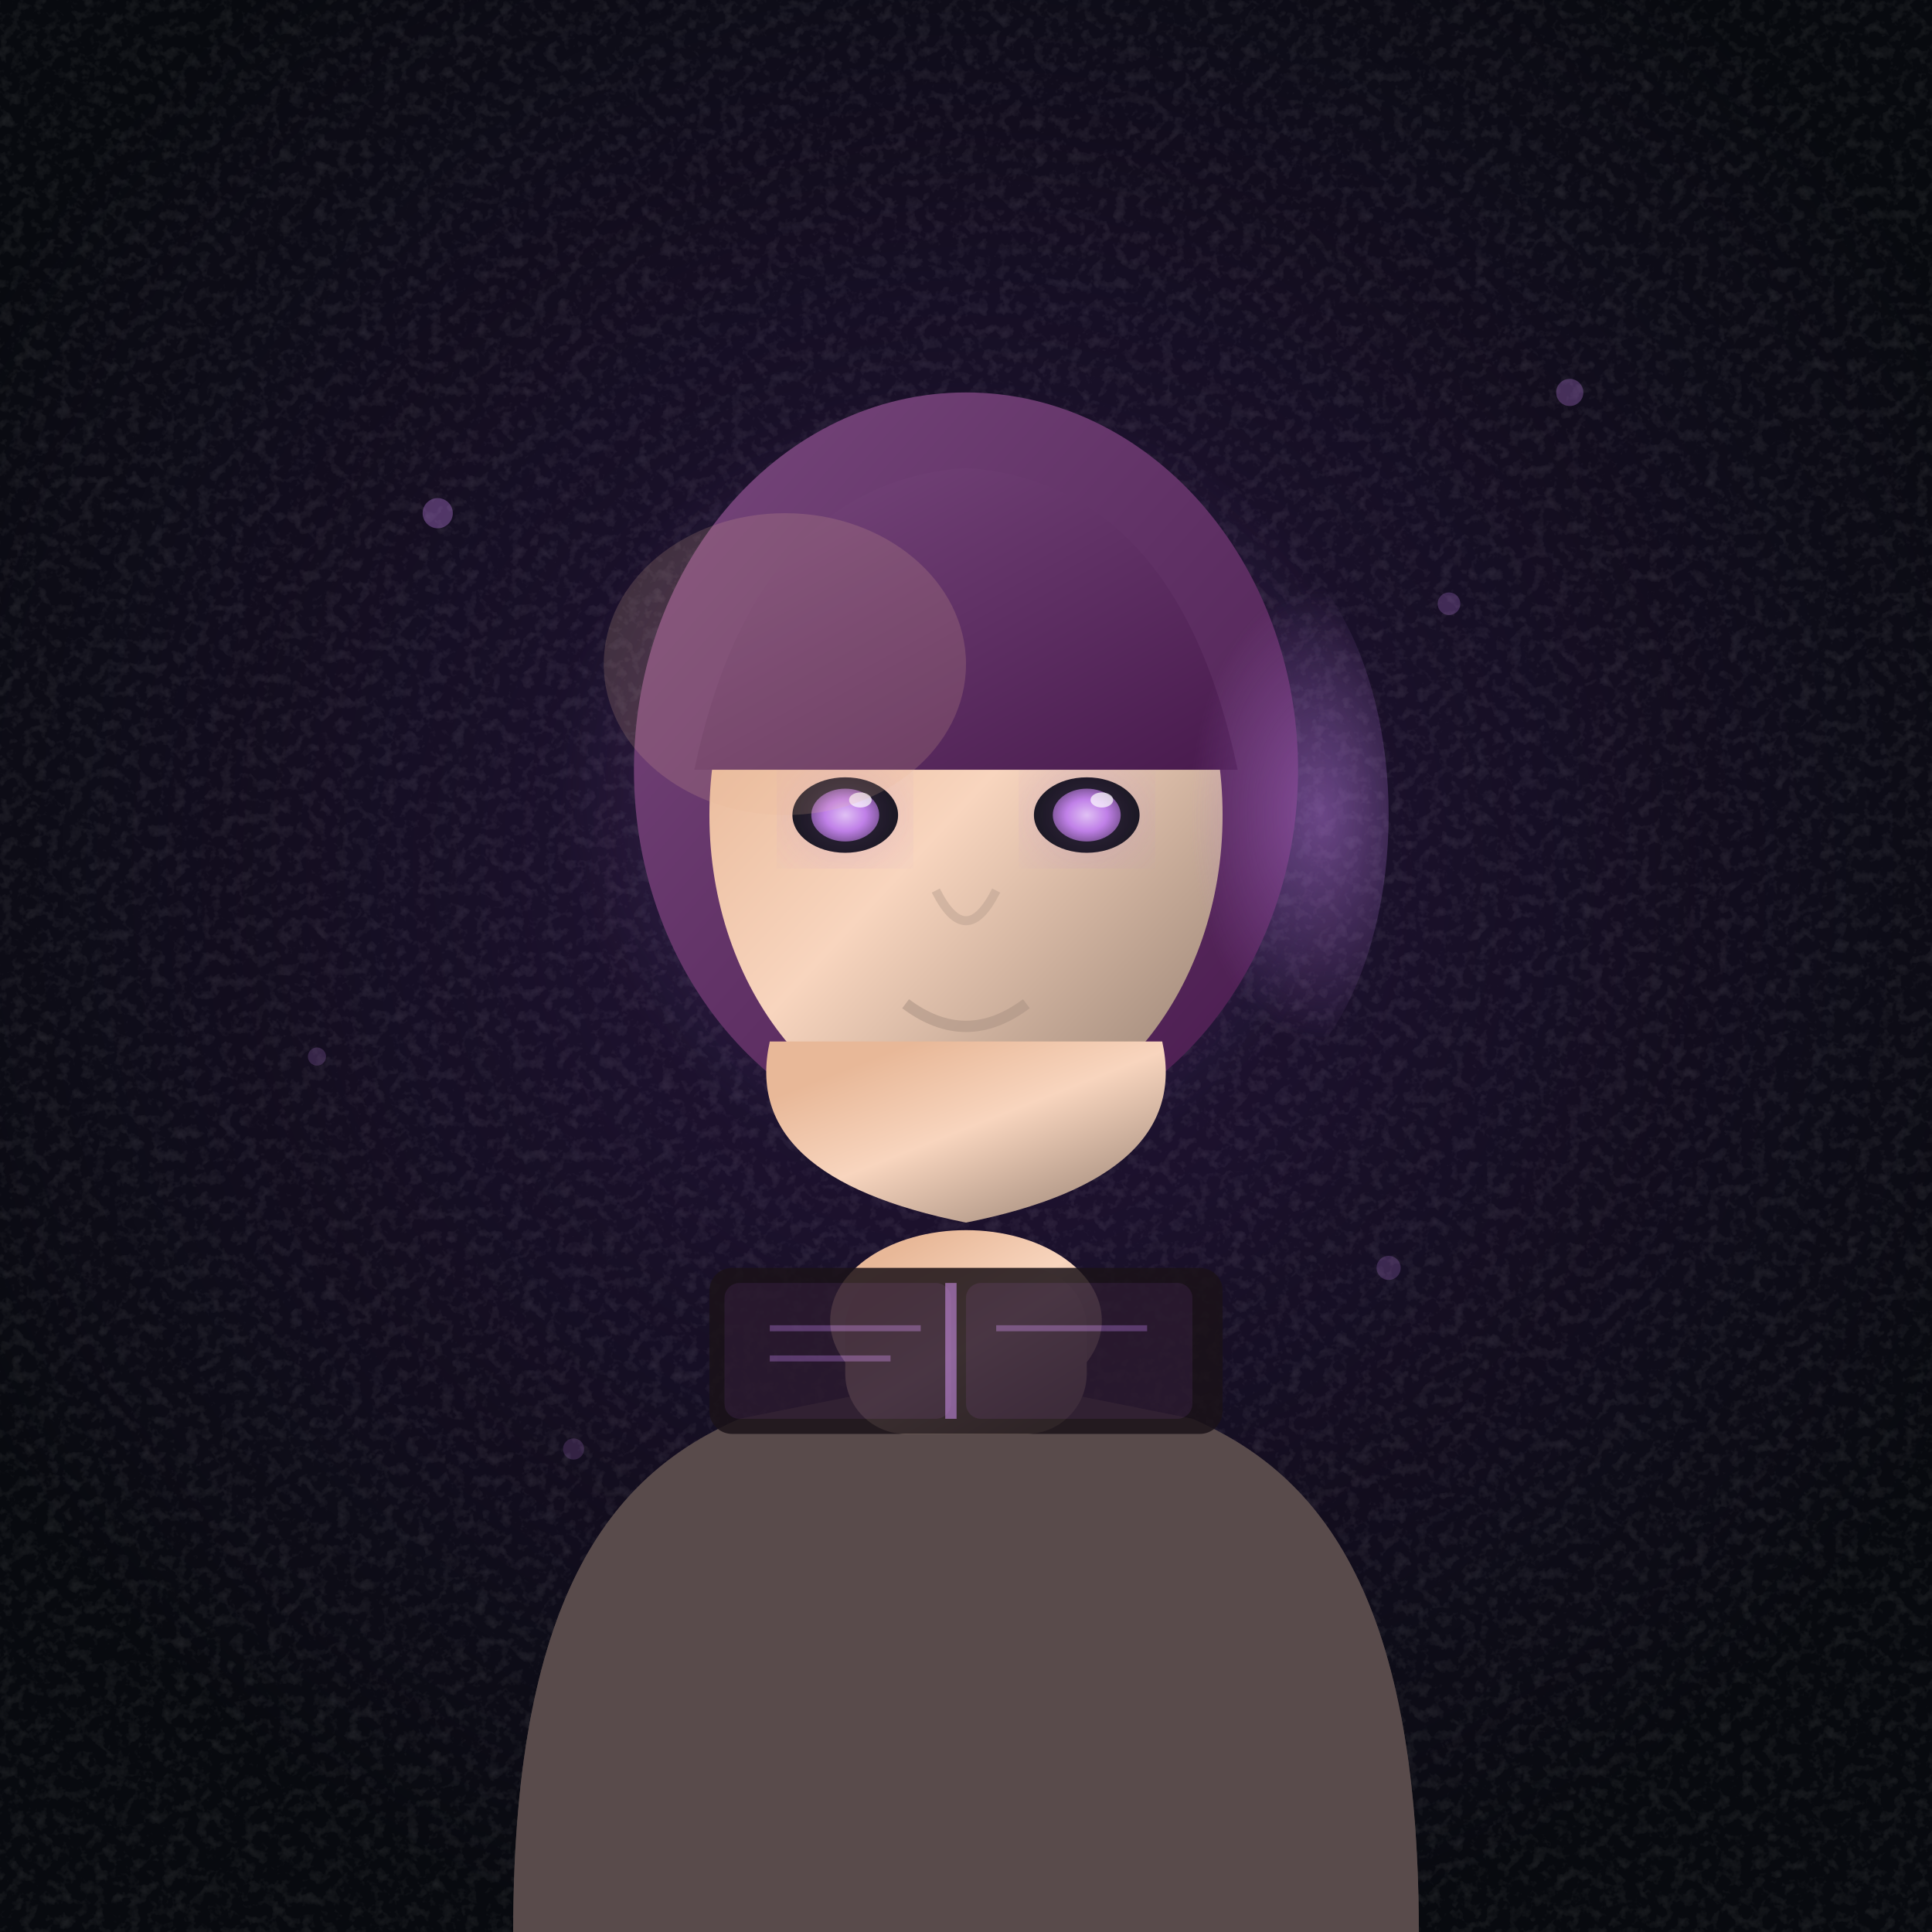
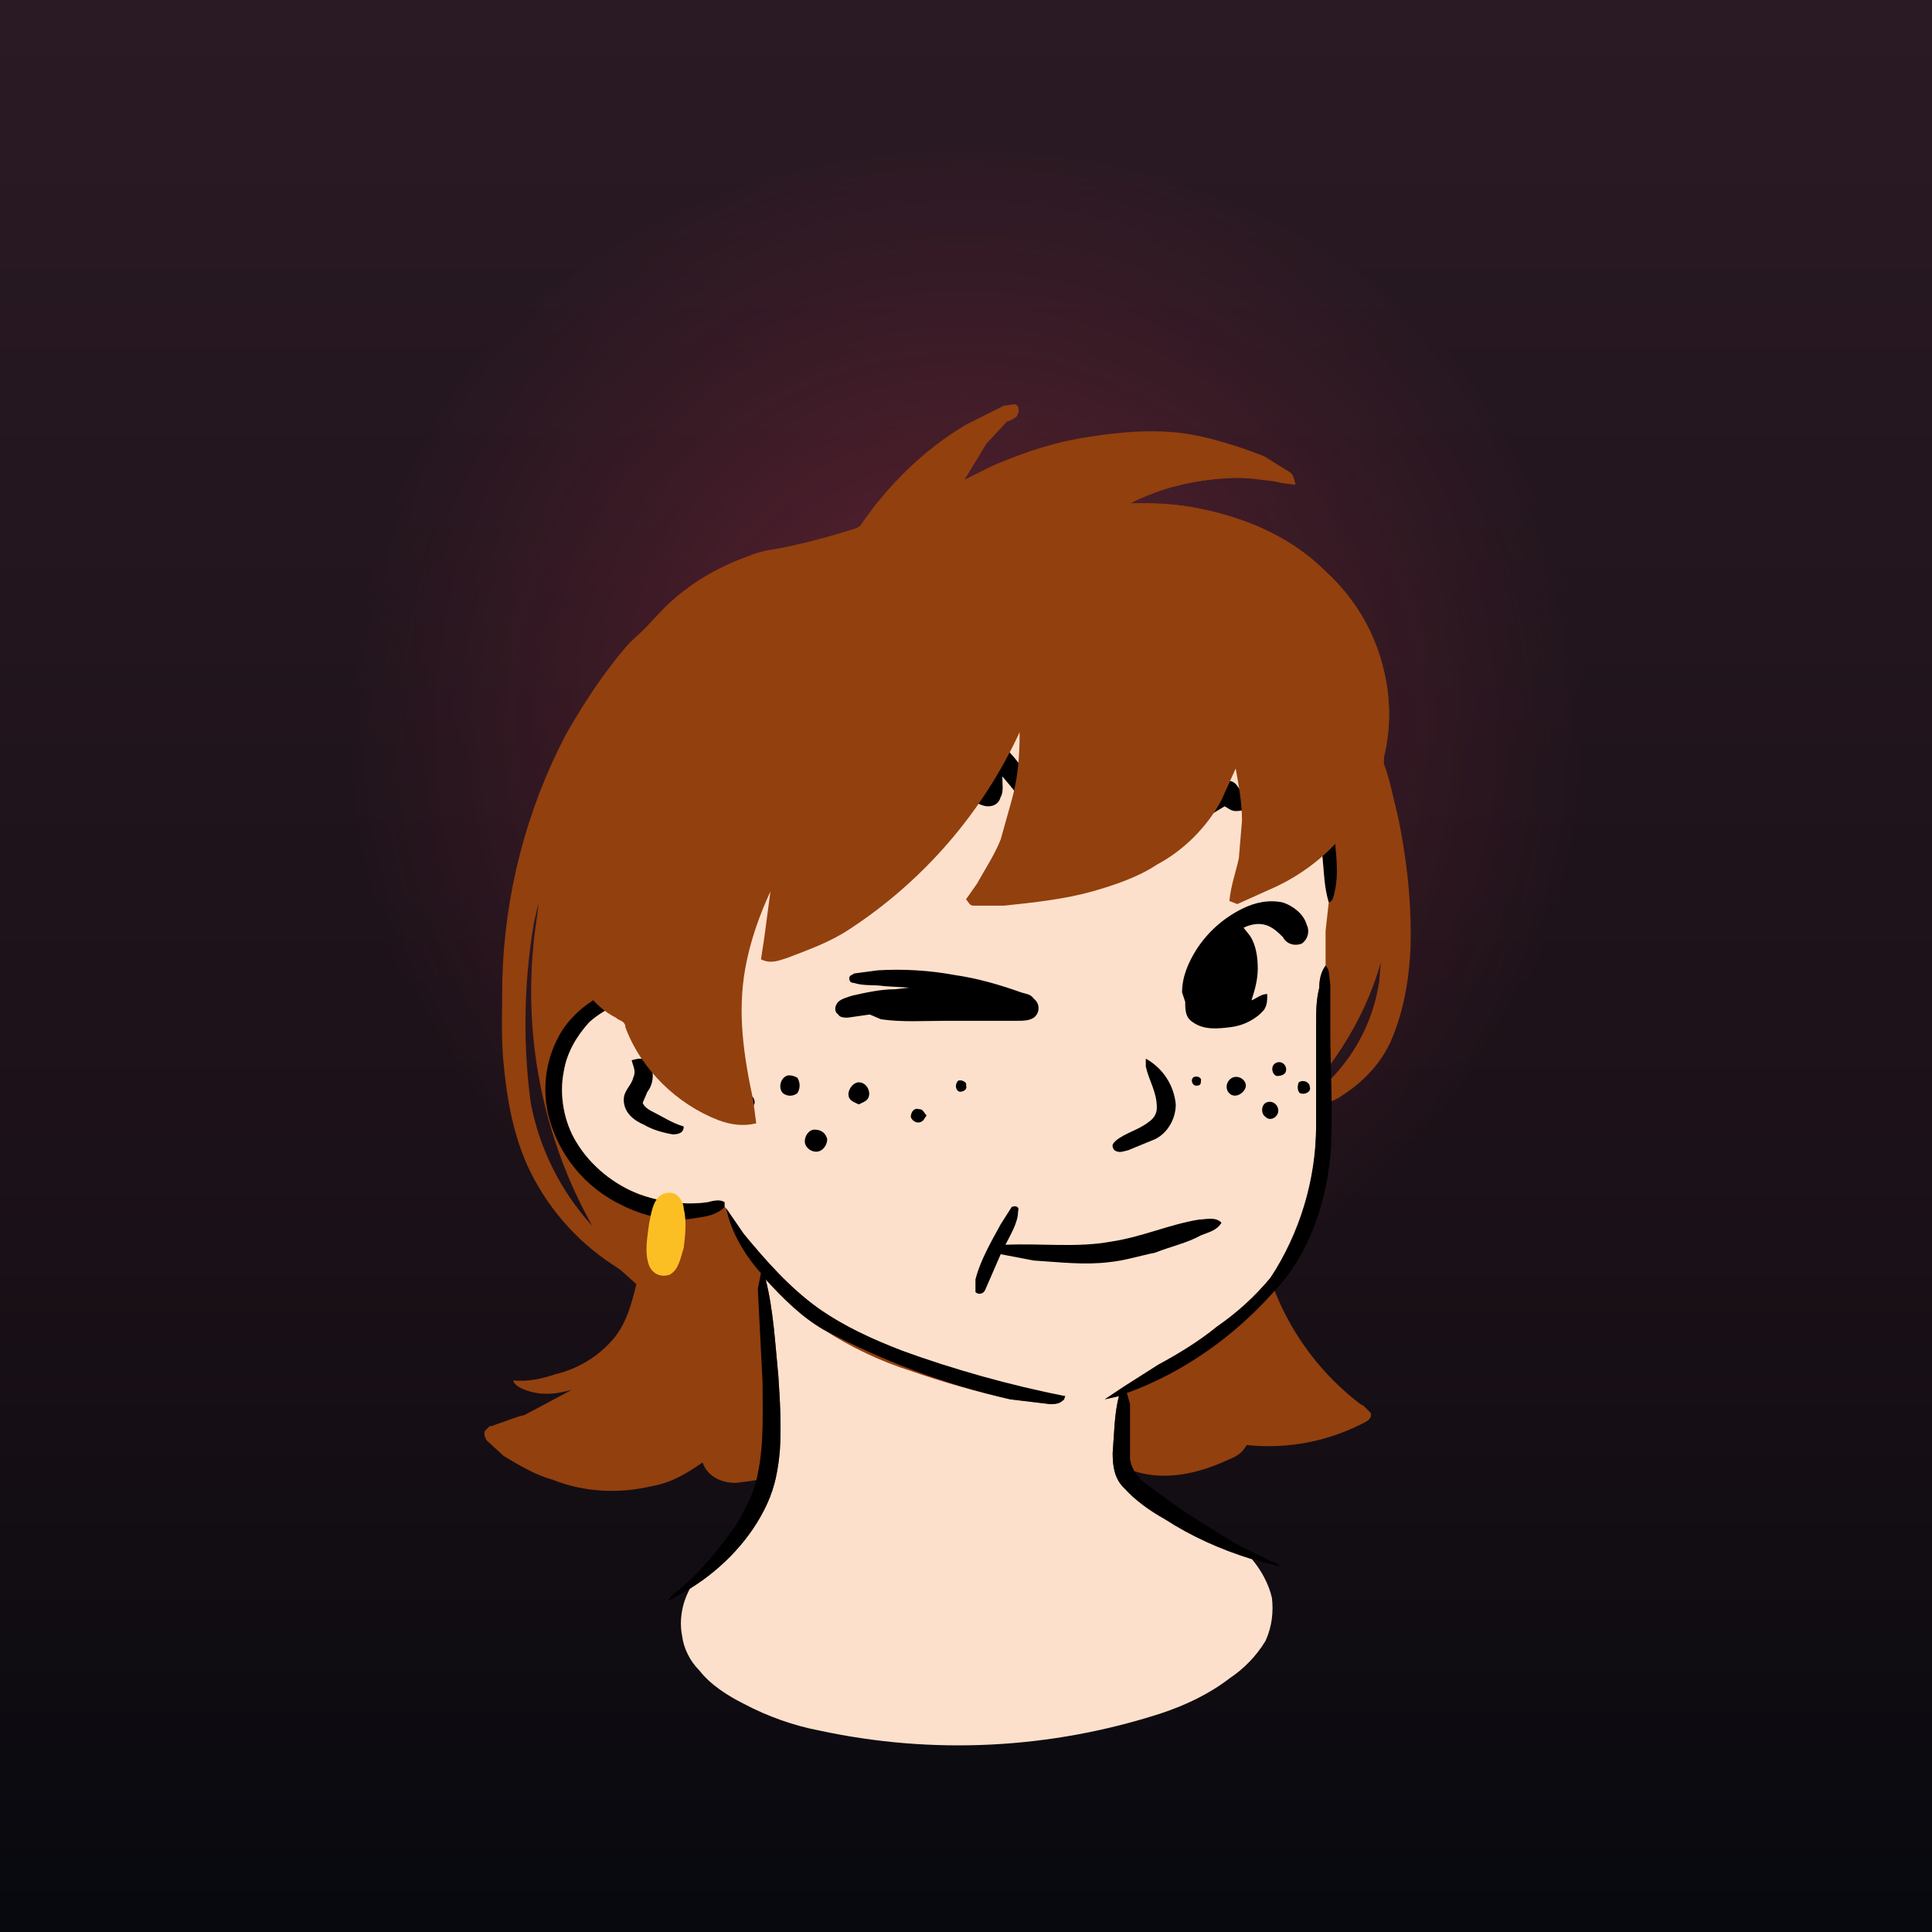
<svg xmlns="http://www.w3.org/2000/svg" viewBox="0 0 256 256" width="256" height="256">
  <defs>
-     <radialGradient id="bg-lyra" cx="50%" cy="45%" r="58%">
-       <stop offset="0%" stop-color="rgb(39,21,63)" />
-       <stop offset="60%" stop-color="rgb(20,14,33)" />
+     <linearGradient id="bg-lyra" x1="0%" y1="0%" x2="0%" y2="100%">
+       <stop offset="0%" stop-color="#2a1a24" />
+       <stop offset="65%" stop-color="#1a1017" />
      <stop offset="100%" stop-color="#07090e" />
+     </linearGradient>
+     <radialGradient id="glow-lyra" cx="50%" cy="42%" r="44%">
+       <stop offset="0%" stop-color="#f43f5e" stop-opacity="0.32" />
+       <stop offset="60%" stop-color="#f43f5e" stop-opacity="0.112" />
+       <stop offset="100%" stop-color="#f43f5e" stop-opacity="0" />
    </radialGradient>
-     <radialGradient id="ambi-lyra" cx="50%" cy="44%" r="38%">
-       <stop offset="0%" stop-color="#c080e8" stop-opacity="0.28" />
-       <stop offset="100%" stop-color="#c080e8" stop-opacity="0" />
-     </radialGradient>
-     <linearGradient id="skin-lyra" x1="20%" y1="15%" x2="85%" y2="90%">
-       <stop offset="0%" stop-color="#e8b898" />
-       <stop offset="45%" stop-color="#f8d5be" />
-       <stop offset="100%" stop-color="rgb(169,145,129)" />
-     </linearGradient>
-     <linearGradient id="hair-lyra" x1="0%" y1="0%" x2="100%" y2="100%">
-       <stop offset="0%" stop-color="rgb(120,72,125)" />
-       <stop offset="100%" stop-color="rgb(72,26,77)" />
-     </linearGradient>
-     <radialGradient id="rim-lyra" cx="80%" cy="50%" r="40%">
-       <stop offset="0%" stop-color="#c080e8" stop-opacity="0.70" />
-       <stop offset="100%" stop-color="#c080e8" stop-opacity="0" />
-     </radialGradient>
-     <radialGradient id="eye-lyra" cx="50%" cy="50%" r="50%">
-       <stop offset="0%" stop-color="rgb(224,192,244)" />
-       <stop offset="60%" stop-color="#c080e8" />
-       <stop offset="100%" stop-color="rgb(134,90,162)" />
-     </radialGradient>
-     <filter id="glow-lyra" x="-50%" y="-50%" width="200%" height="200%">
-       <feGaussianBlur stdDeviation="6" result="blur" />
-       <feMerge>
-         <feMergeNode in="blur" />
-         <feMergeNode in="SourceGraphic" />
-       </feMerge>
-     </filter>
-     <filter id="soft-lyra" x="-30%" y="-30%" width="160%" height="160%">
-       <feGaussianBlur stdDeviation="3" />
-     </filter>
-     <filter id="rim-blur-lyra" x="-40%" y="-40%" width="180%" height="180%">
-       <feGaussianBlur stdDeviation="4" />
-     </filter>
-     <filter id="noise-lyra">
-       <feTurbulence type="fractalNoise" baseFrequency="0.65" numOctaves="3" stitchTiles="stitch" result="noise" />
-       <feColorMatrix type="saturate" values="0" in="noise" result="grayNoise" />
-       <feBlend in="SourceGraphic" in2="grayNoise" mode="overlay" result="blended" />
-       <feComposite in="blended" in2="SourceGraphic" operator="in" />
-     </filter>
  </defs>
  <rect width="256" height="256" fill="url(#bg-lyra)" />
-   <rect width="256" height="256" fill="rgb(15,12,27)" filter="url(#noise-lyra)" opacity="0.12" />
-   <ellipse cx="128" cy="112" rx="72" ry="68" fill="url(#ambi-lyra)" />
-   <path d="M68,256 C68,210 82,195 98,188 L128,182 L158,188 C174,195 188,210 188,256 Z" fill="rgb(136,117,105)" />
-   <path d="M68,256 C68,210 82,195 98,188 L128,182 L158,188 C174,195 188,210 188,256 Z" fill="rgb(18,13,30)" opacity="0.4" />
-   <ellipse cx="128" cy="175" rx="18" ry="12" fill="url(#skin-lyra)" />
-   <rect x="112" y="168" width="32" height="22" rx="8" fill="url(#skin-lyra)" />
-   <ellipse cx="128" cy="102" rx="44" ry="50" fill="url(#hair-lyra)" />
-   <ellipse cx="128" cy="108" rx="34" ry="42" fill="url(#skin-lyra)" />
-   <path d="M102,138 Q98,156 128,162 Q158,156 154,138" fill="url(#skin-lyra)" />
-   <ellipse cx="128" cy="95" rx="24" ry="4" fill="rgb(223,192,171)" opacity="0.3" />
-   <ellipse cx="112" cy="108" rx="7" ry="5" fill="#0a0c10" />
-   <ellipse cx="144" cy="108" rx="7" ry="5" fill="#0a0c10" />
-   <ellipse cx="112" cy="108" rx="4.5" ry="3.5" fill="url(#eye-lyra)" filter="url(#glow-lyra)" />
-   <ellipse cx="144" cy="108" rx="4.5" ry="3.5" fill="url(#eye-lyra)" filter="url(#glow-lyra)" />
-   <ellipse cx="114" cy="106" rx="1.5" ry="1" fill="white" opacity="0.7" />
-   <ellipse cx="146" cy="106" rx="1.5" ry="1" fill="white" opacity="0.7" />
-   <path d="M124,118 Q128,126 132,118" stroke="rgb(186,160,143)" stroke-width="1.2" fill="none" opacity="0.5" />
-   <path d="M120,133 Q128,139 136,133" stroke="rgb(174,149,133)" stroke-width="1.5" fill="none" opacity="0.6" />
-   <path d="M92,102 Q100,64 128,62 Q156,64 164,102" fill="url(#hair-lyra)" />
-   <ellipse cx="162" cy="108" rx="22" ry="38" fill="url(#rim-lyra)" opacity="0.65" />
-   <ellipse cx="104" cy="88" rx="24" ry="20" fill="#e8b898" opacity="0.18" />
-   <g transform="translate(94,168)" opacity="0.85">
-     <rect x="0" y="0" width="68" height="22" rx="3" fill="#1a1218" />
-     <rect x="2" y="2" width="30" height="18" rx="2" fill="#2a1a2e" />
-     <rect x="34" y="2" width="30" height="18" rx="2" fill="#2a1a2e" />
-     <line x1="32" y1="2" x2="32" y2="20" stroke="#c080e8" stroke-width="1.5" opacity="0.6" />
-     <line x1="8" y1="8" x2="28" y2="8" stroke="#c080e8" stroke-width="0.8" opacity="0.4" />
-     <line x1="8" y1="12" x2="24" y2="12" stroke="#c080e8" stroke-width="0.8" opacity="0.4" />
-     <line x1="38" y1="8" x2="58" y2="8" stroke="#c080e8" stroke-width="0.8" opacity="0.4" />
-   </g>
-   <circle cx="58" cy="68" r="2" fill="#c080e8" opacity="0.35" />
-   <circle cx="192" cy="80" r="1.5" fill="#c080e8" opacity="0.25" />
-   <circle cx="42" cy="140" r="1.2" fill="#c080e8" opacity="0.2" />
-   <circle cx="208" cy="52" r="1.8" fill="#c080e8" opacity="0.3" />
-   <circle cx="76" cy="192" r="1.4" fill="#c080e8" opacity="0.18" />
-   <circle cx="184" cy="168" r="1.6" fill="#c080e8" opacity="0.22" />
+   <circle cx="128" cy="112" r="92" fill="url(#glow-lyra)" />
+   <svg x="0" y="0" width="256" height="256" viewBox="0 0 980 980">
+     <mask id="viewboxMask">
+       <rect width="980" height="980" rx="0" ry="0" x="0" y="0" fill="#fff" />
+     </mask>
+     <g mask="url(#viewboxMask)">
+       <g transform="translate(0 29.4)">
+         <g transform="translate(98 98) scale(0.8)">
+           <g transform="translate(10 -60)">
+             <path fill-rule="evenodd" clip-rule="evenodd" d="M512 165c2-3 2-7-1-8l-7 1-2 1-22 11c-27 16-50 39-67 64l-4 3h-2c-12 4-24 8-36 10l-6 1c-7 1-15 2-22 5-20 7-39 18-54 33l-8 9-14 13c-16 18-29 38-41 59a356 356 0 0 0-40 155c0 18-1 37 1 55 2 21 6 43 15 63a150 150 0 0 0 53 62l6 4 10 9c-3 12-6 24-14 34a69 69 0 0 1-37 23c-9 3-18 5-27 4 0 2 3 4 5 5 11 5 21 4 32 1l-30 16-4 1-17 6h-1l-3 3c-1 2 0 4 1 6l11 10c10 6 20 12 31 15 20 8 42 9 63 4 12-2 22-8 32-15 3 9 12 13 21 13l8-1 13-2 31-7 50-11 32-3h42c18 0 36 3 54 8l11 4c7 3 14 6 23 7 17 2 34-3 49-10 5-2 8-4 11-9a131 131 0 0 0 76-15c2-1 4-4 2-6l-4-4-2-1a168 168 0 0 1-54-71c-4-11-8-24-6-36 0-5 2-9 6-12l7-2h1l-3-60c28-27 51-60 62-99l-1 12a112 112 0 0 1-36 67c-2 2-4 4-7 4 0 3 2 5 4 6 6 1 12-2 16-5 14-9 26-22 32-38 8-20 11-43 11-64 0-25-3-50-8-74-3-12-5-23-9-34v-7c5-19 4-40-2-59-7-25-22-46-42-62-10-9-22-16-35-22a183 183 0 0 0-82-15l6-3 10-4c14-5 29-8 44-9a118 118 0 0 1 32 2l4 1 8 1v-2c0-2-1-5-3-6l-16-10c-13-5-25-9-38-12-24-6-50-4-74 0-21 3-41 10-60 18l-8 4-10 5 14-23 13-14 3-1 3-2ZM208 482l1-9-3 13a382 382 0 0 0-2 114 160 160 0 0 0 39 78 304 304 0 0 1-36-189l1-7Z" fill="#92400e" />
+             <path d="M495 231a231 231 0 0 1 219 204c1 10 2 21 0 30-1 4-1 7-4 8-3-10-3-19-4-29a220 220 0 0 0-239-205c-42 4-83 19-117 44l-17 13a221 221 0 0 0-78 164c0 23 7 43 15 64h17c3 1 4 4 2 6l-6 2c-15 1-31 7-42 17-8 9-14 19-16 31-3 15 0 32 8 45 9 15 24 27 40 33 14 5 29 7 43 5 4-1 8-2 11 0v3c-5 5-11 6-18 7-16 3-33-1-47-8a86 86 0 0 1-47-58c-4-18-1-37 9-53 8-12 20-21 34-26-7-14-10-28-12-43-2-18-2-35 0-53 1-13 4-25 8-38a227 227 0 0 1 99-122c41-28 92-43 142-41Z" fill="#000" />
+             <path d="M535 244a220 220 0 0 1 171 200c1 10 1 19 4 29l-2 18v22c-3 4-4 9-4 14-2 8-2 15-2 23v65c0 21-3 42-11 61-4 13-10 24-18 35-10 12-21 22-34 31-11 9-24 17-37 24l-22 14-12 8 9-2c-3 11-3 24-4 36 0 8 1 16 7 22a235 235 0 0 0 81 45c6 7 11 16 13 25 1 9 0 18-4 27-6 10-14 18-23 24-13 10-28 17-43 22a417 417 0 0 1-217 11c-16-3-33-9-48-17-10-5-21-12-28-21-6-6-10-14-11-22-2-10 0-21 5-30 21-13 39-32 49-54 5-11 7-22 8-34 1-16 0-32-1-47-2-20-3-41-8-61 11 12 23 24 37 32 17 11 36 20 55 26 20 7 41 13 63 18l25 3c3 0 6 0 8-2 2-1 1-2 2-3l-17-2c-29-7-58-16-87-27-18-7-36-15-53-27-18-13-33-30-47-47l-11-16-1-1v-3c-3-2-7-1-11 0-14 2-29 0-43-5-16-6-31-18-40-33-8-13-11-30-8-45 2-12 8-22 16-31 11-10 27-16 42-17l6-2c2-2 1-5-2-6h-17c-8-21-15-41-15-64-1-14 2-27 5-41a221 221 0 0 1 73-123l17-13a230 230 0 0 1 185-39Z" fill="#fde0cb" />
+             <path d="M708 513c3 3 2 7 3 12v29c0 26 2 54 0 80-3 31-14 63-36 86-25 28-57 51-93 64l2 7v35c1 6 4 10 8 14l26 19 32 20 24 12c2 0 3 1 5 3l-19-5c-19-6-37-14-54-25-9-5-19-12-26-20-6-6-7-14-7-22 1-12 1-25 4-36l-9 2 12-8 22-14c13-7 26-15 37-24 13-9 24-19 34-31a178 178 0 0 0 29-96v-65c0-8 0-15 2-23 0-5 1-10 4-14ZM278 574c5 5 4 14 0 19l-3 7c1 3 5 5 7 6 6 3 12 7 19 9 0 4-3 5-7 5-6-1-13-3-18-6-7-3-13-8-13-16 0-6 5-9 6-14 2-4 0-7-1-11 4-1 7-2 10 1ZM328 667l11 16c14 17 29 34 47 47 17 12 35 20 53 27a714 714 0 0 0 104 29c-1 1 0 2-2 3-2 2-5 2-8 2l-25-3a478 478 0 0 1-118-44c-14-8-26-20-37-32 5 20 6 41 8 61 1 15 2 31 1 47-1 12-3 23-8 34-10 22-28 41-49 54l-14 8c2-4 6-6 9-9 13-11 24-25 34-39 6-10 12-21 14-33 4-19 3-39 3-58l-3-59 2-10c-10-11-19-26-22-41Z" fill="#000" />
+             <path d="M681 473c6 2 13 7 15 14 2 4 1 9-3 12-5 2-10 0-12-4-3-3-7-7-12-8-4-1-9 0-13 2l4 5c4 6 5 14 5 21s-2 14-4 20c3-1 6-4 10-4 0 4 0 7-2 10-5 6-13 10-21 11s-17 2-24-3c-5-3-5-8-5-13l-2-6c0-10 4-19 9-27 7-11 17-20 29-26 8-4 17-6 26-4ZM473 519c14 2 28 6 42 11 3 1 6 1 8 4 4 3 4 9 0 12-3 2-7 2-11 2h-45c-13 0-28 1-41-1l-7-3-14 2c-2 0-5 0-6-2-3-2-2-6 0-8s6-3 9-4c9-2 18-4 27-4l9-1-16-1c-6-1-13 0-19-2-2 0-3-1-3-3s2-2 3-3l15-2c16-1 33 0 49 3Z" fill="#000000" />
+             <path d="M494 368c5 0 9 3 11 7 8 8 15 18 20 28 2 5 4 10 3 15-1 2-2 4-4 3l-5-6c-4-8-10-15-16-22 0 4 1 10-1 13-1 4-4 6-8 6-5 0-10-4-14-7l-13-5c-2 1-4 3-6 2l-11-2-20-2-18 2c3-4 8-6 13-8 10-5 21-5 32-4 3 1 6-2 10-1 10 0 17 4 25 10l-4-19c-1-4 1-9 6-10ZM637 383c3 1 5 2 5 5 0 4-3 8-5 13 4-2 7-5 11-5 3 1 4 3 6 6 5-2 12-4 18-2 3 1 4 3 5 5-3 3-6 5-10 6-5 2-11 4-16 4-3 0-5-2-7-3l-10 6c-3 0-6-1-7-4l-1-8-8 15-4 6c-2 0-3 0-4-2-2-3 1-8 2-11 3-8 8-16 14-23 3-3 6-7 11-8Z" fill="#000000" />
+             <path d="M296 658c3 2 5 6 5 9 2 8 1 17 0 25-2 6-3 14-9 17-6 2-11-1-13-6-3-8-1-18 0-26 1-5 2-12 5-16s8-5 12-3Z" fill="#fbbf24" />
+             <path d="M676 575c3-2 7 0 7 4 0 3-3 4-6 4-3-1-4-6-1-8ZM366 583c2-1 5 0 7 1 2 3 2 7 0 10-3 2-6 2-9 0-3-3-2-9 2-11ZM624 584c1-1 4-1 5 1 0 2 0 4-2 4-3 1-5-3-3-5ZM649 584c5-2 10 3 8 7s-7 6-10 3-2-8 2-10ZM475 586c2-1 6 1 5 3 1 2-1 4-4 4-3-1-3-5-1-7ZM691 587c3-2 7 0 7 3 1 3-3 5-6 4-2-1-2-5-1-7ZM412 587c5 0 8 6 6 10-1 2-4 3-6 4-2-1-5-2-6-4-2-4 2-10 6-10ZM339 595c4-1 7 1 7 5-1 4-5 5-8 3-2-2-2-6 1-8ZM670 600c4-2 8 1 8 5s-5 7-8 4c-3-2-3-7 0-9ZM450 604c3 0 3 2 5 4l-2 3c-3 3-7 1-8-2 0-3 2-6 5-5ZM384 617c4 0 7 2 8 6 0 4-3 8-7 8-3 0-6-2-7-5-1-4 2-9 6-9Z" fill="#000000" />
+             <path d="M594 572a37 37 0 0 1 19 29c0 9-5 18-13 22l-17 7c-4 1-6 2-9 0-2-3-1-4 1-6 6-5 15-7 21-12 3-2 5-5 5-9 0-10-5-17-7-26v-5Z" fill="#000000" />
+             <path d="M513 669c0 7-5 15-8 21 23-1 45 2 67-2 20-3 37-11 56-14 4 0 10-2 14 2-3 5-8 6-13 8-9 5-19 7-29 11-10 2-19 5-29 6-16 2-32 0-48-1l-21-4-10 23c-1 2-4 3-6 1v-8c3-12 10-24 16-35l7-11c3-1 5 0 4 3Z" fill="#000000" />
+             <path d="M631 178a213 213 0 0 1 54 22c3 2 3 5 4 8l-13-2c-10-1-20-3-30-2-22 1-43 6-62 16 16 0 31 0 47 4 29 6 56 18 77 39 17 16 30 36 36 59 5 19 6 39 1 59a127 127 0 0 1-73 84l-20 9-5-2c1-10 4-18 6-27l2-24c0-11-2-22-4-33l-9 20c-9 17-24 32-41 41-12 8-27 13-41 17-18 5-37 7-56 9h-19c-3 0-3-2-5-4l7-10c5-9 11-18 15-28l7-25c4-14 5-28 5-43a299 299 0 0 1-108 125c-12 8-26 13-39 18-6 2-11 4-17 1l2-13 4-30c-7 15-13 32-16 49-5 28-1 55 5 83l2 15c-8 2-16 1-24-2-26-10-49-32-59-59 0-4-4-4-6-6-10-5-18-14-23-23-9-14-15-31-17-48a204 204 0 0 1 30-136c11-20 25-37 41-53a146 146 0 0 1 75-38 432 432 0 0 0 57-16c27-10 51-24 77-36a229 229 0 0 1 133-18Z" fill="#92400e" />
+           </g>
+           <g transform="translate(10 -60)" />
+         </g>
+       </g>
+     </g>
+   </svg>
</svg>
